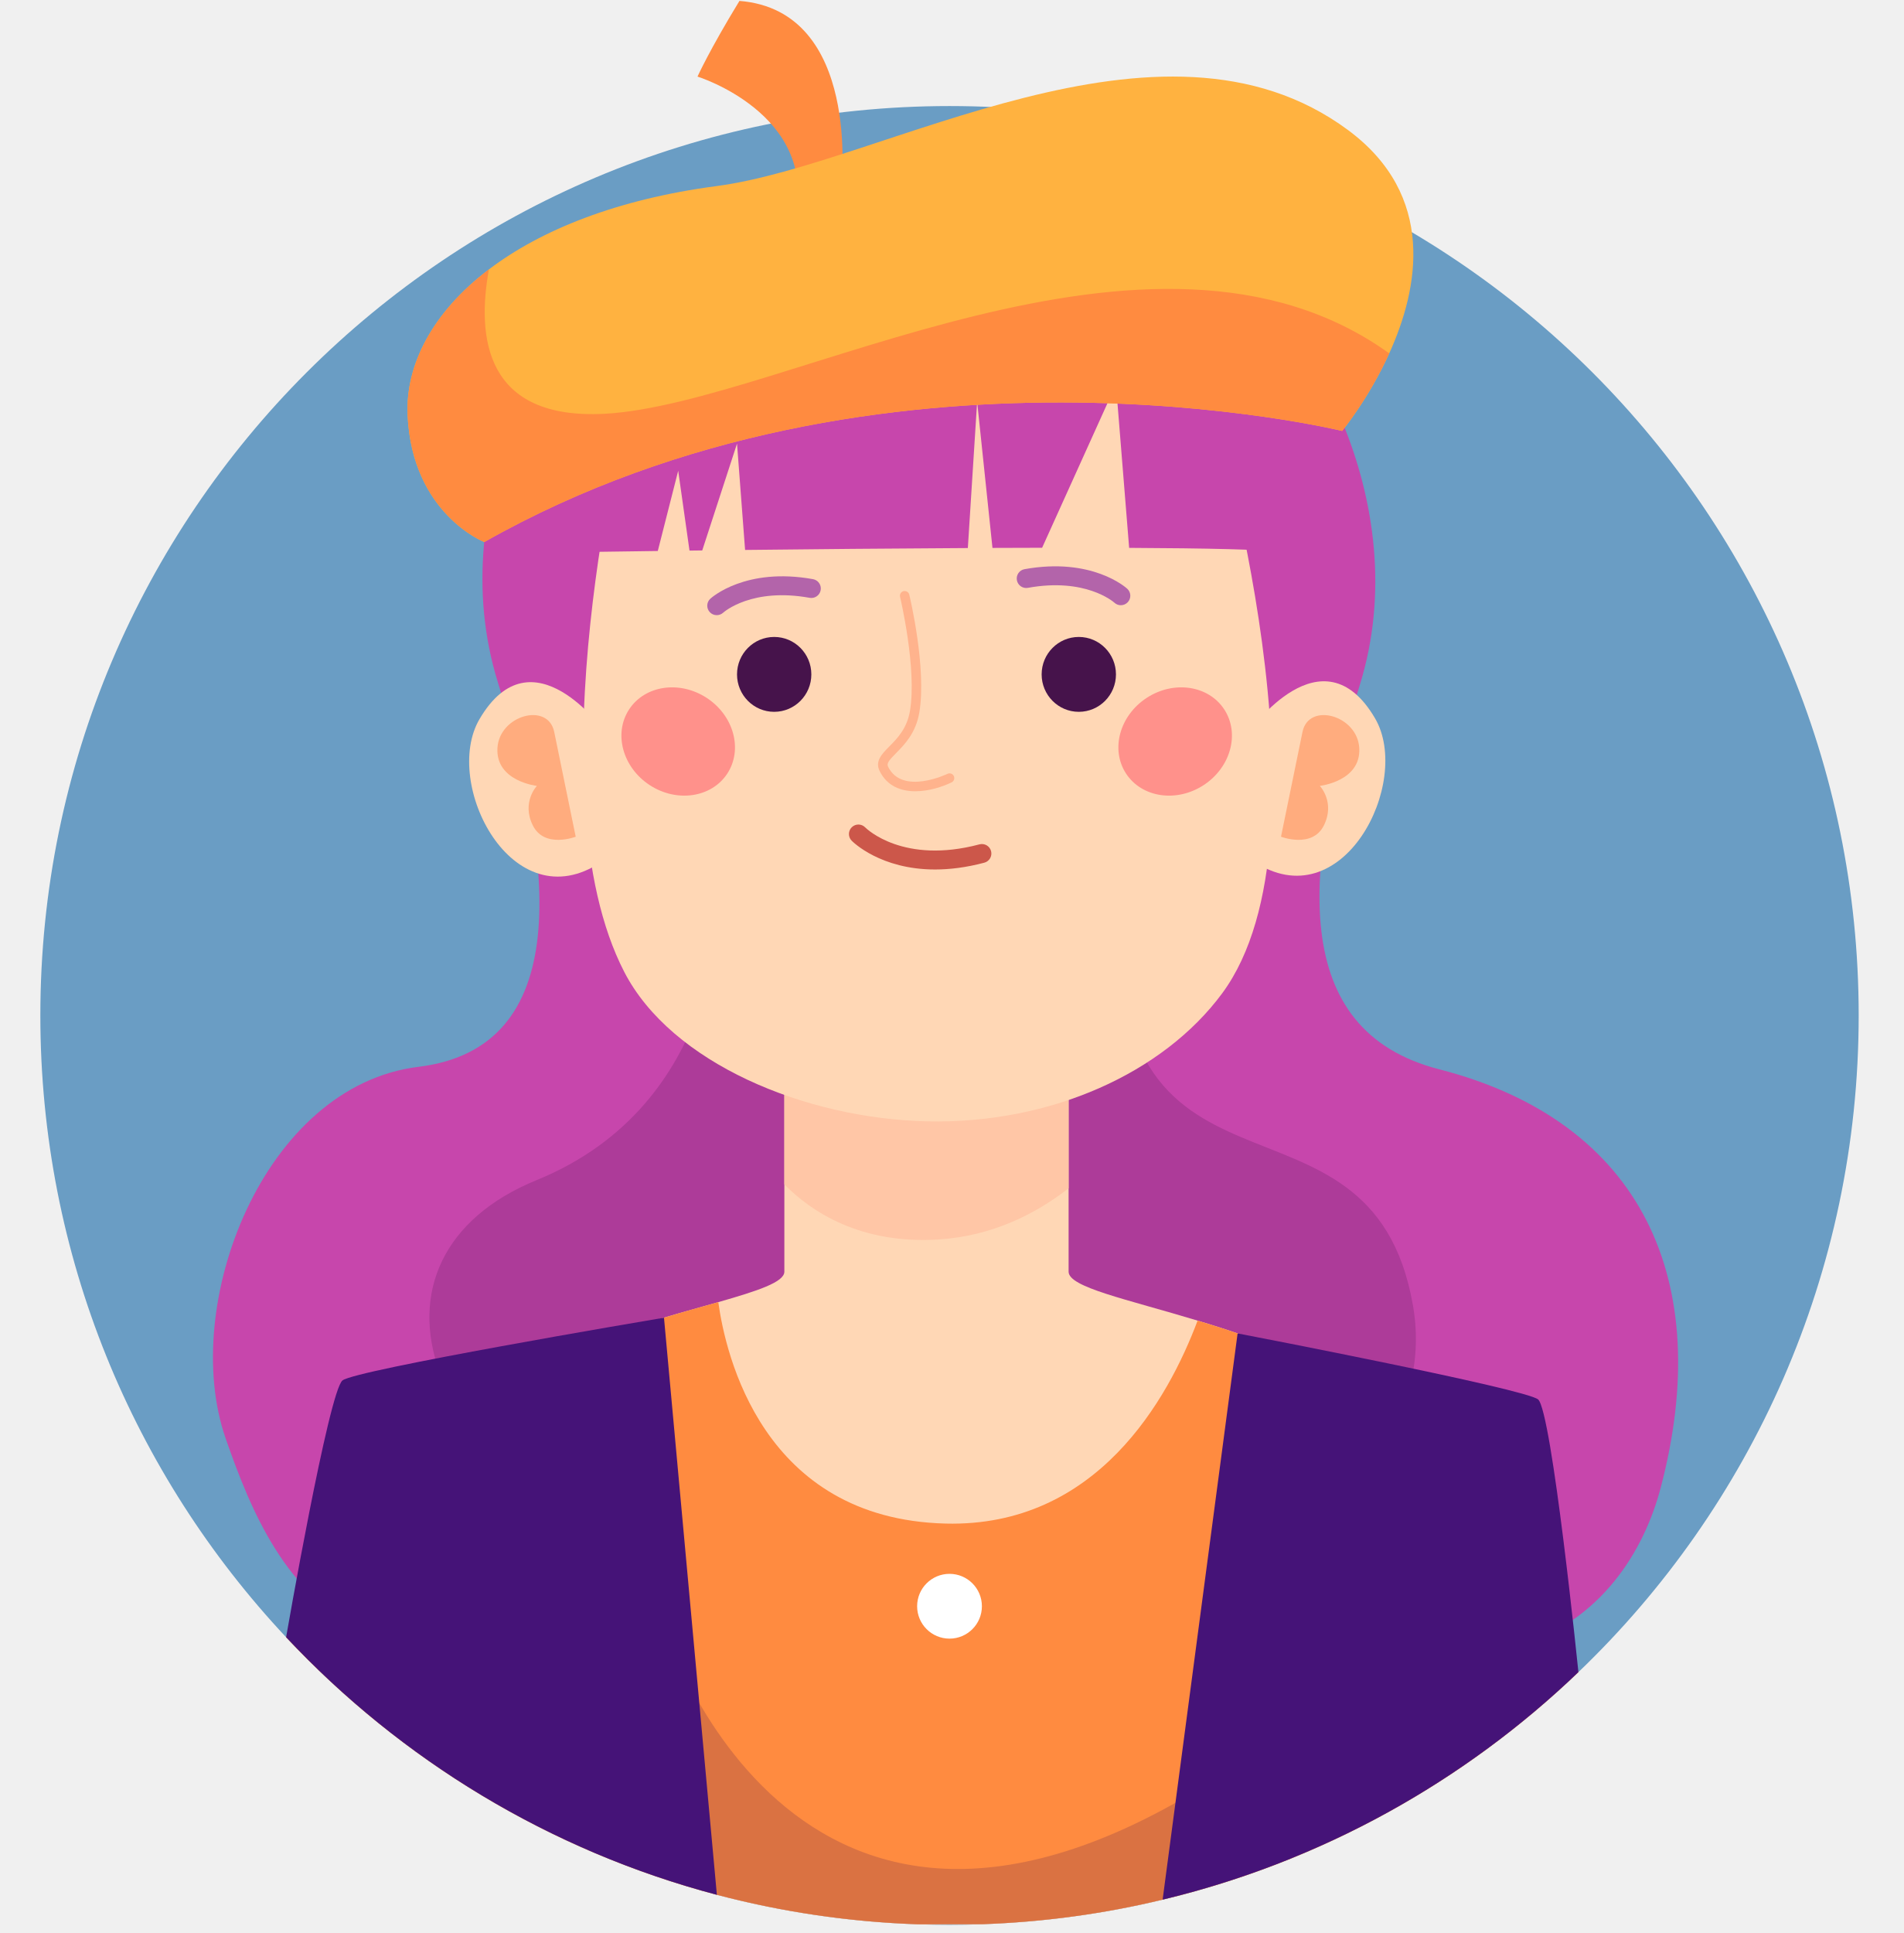
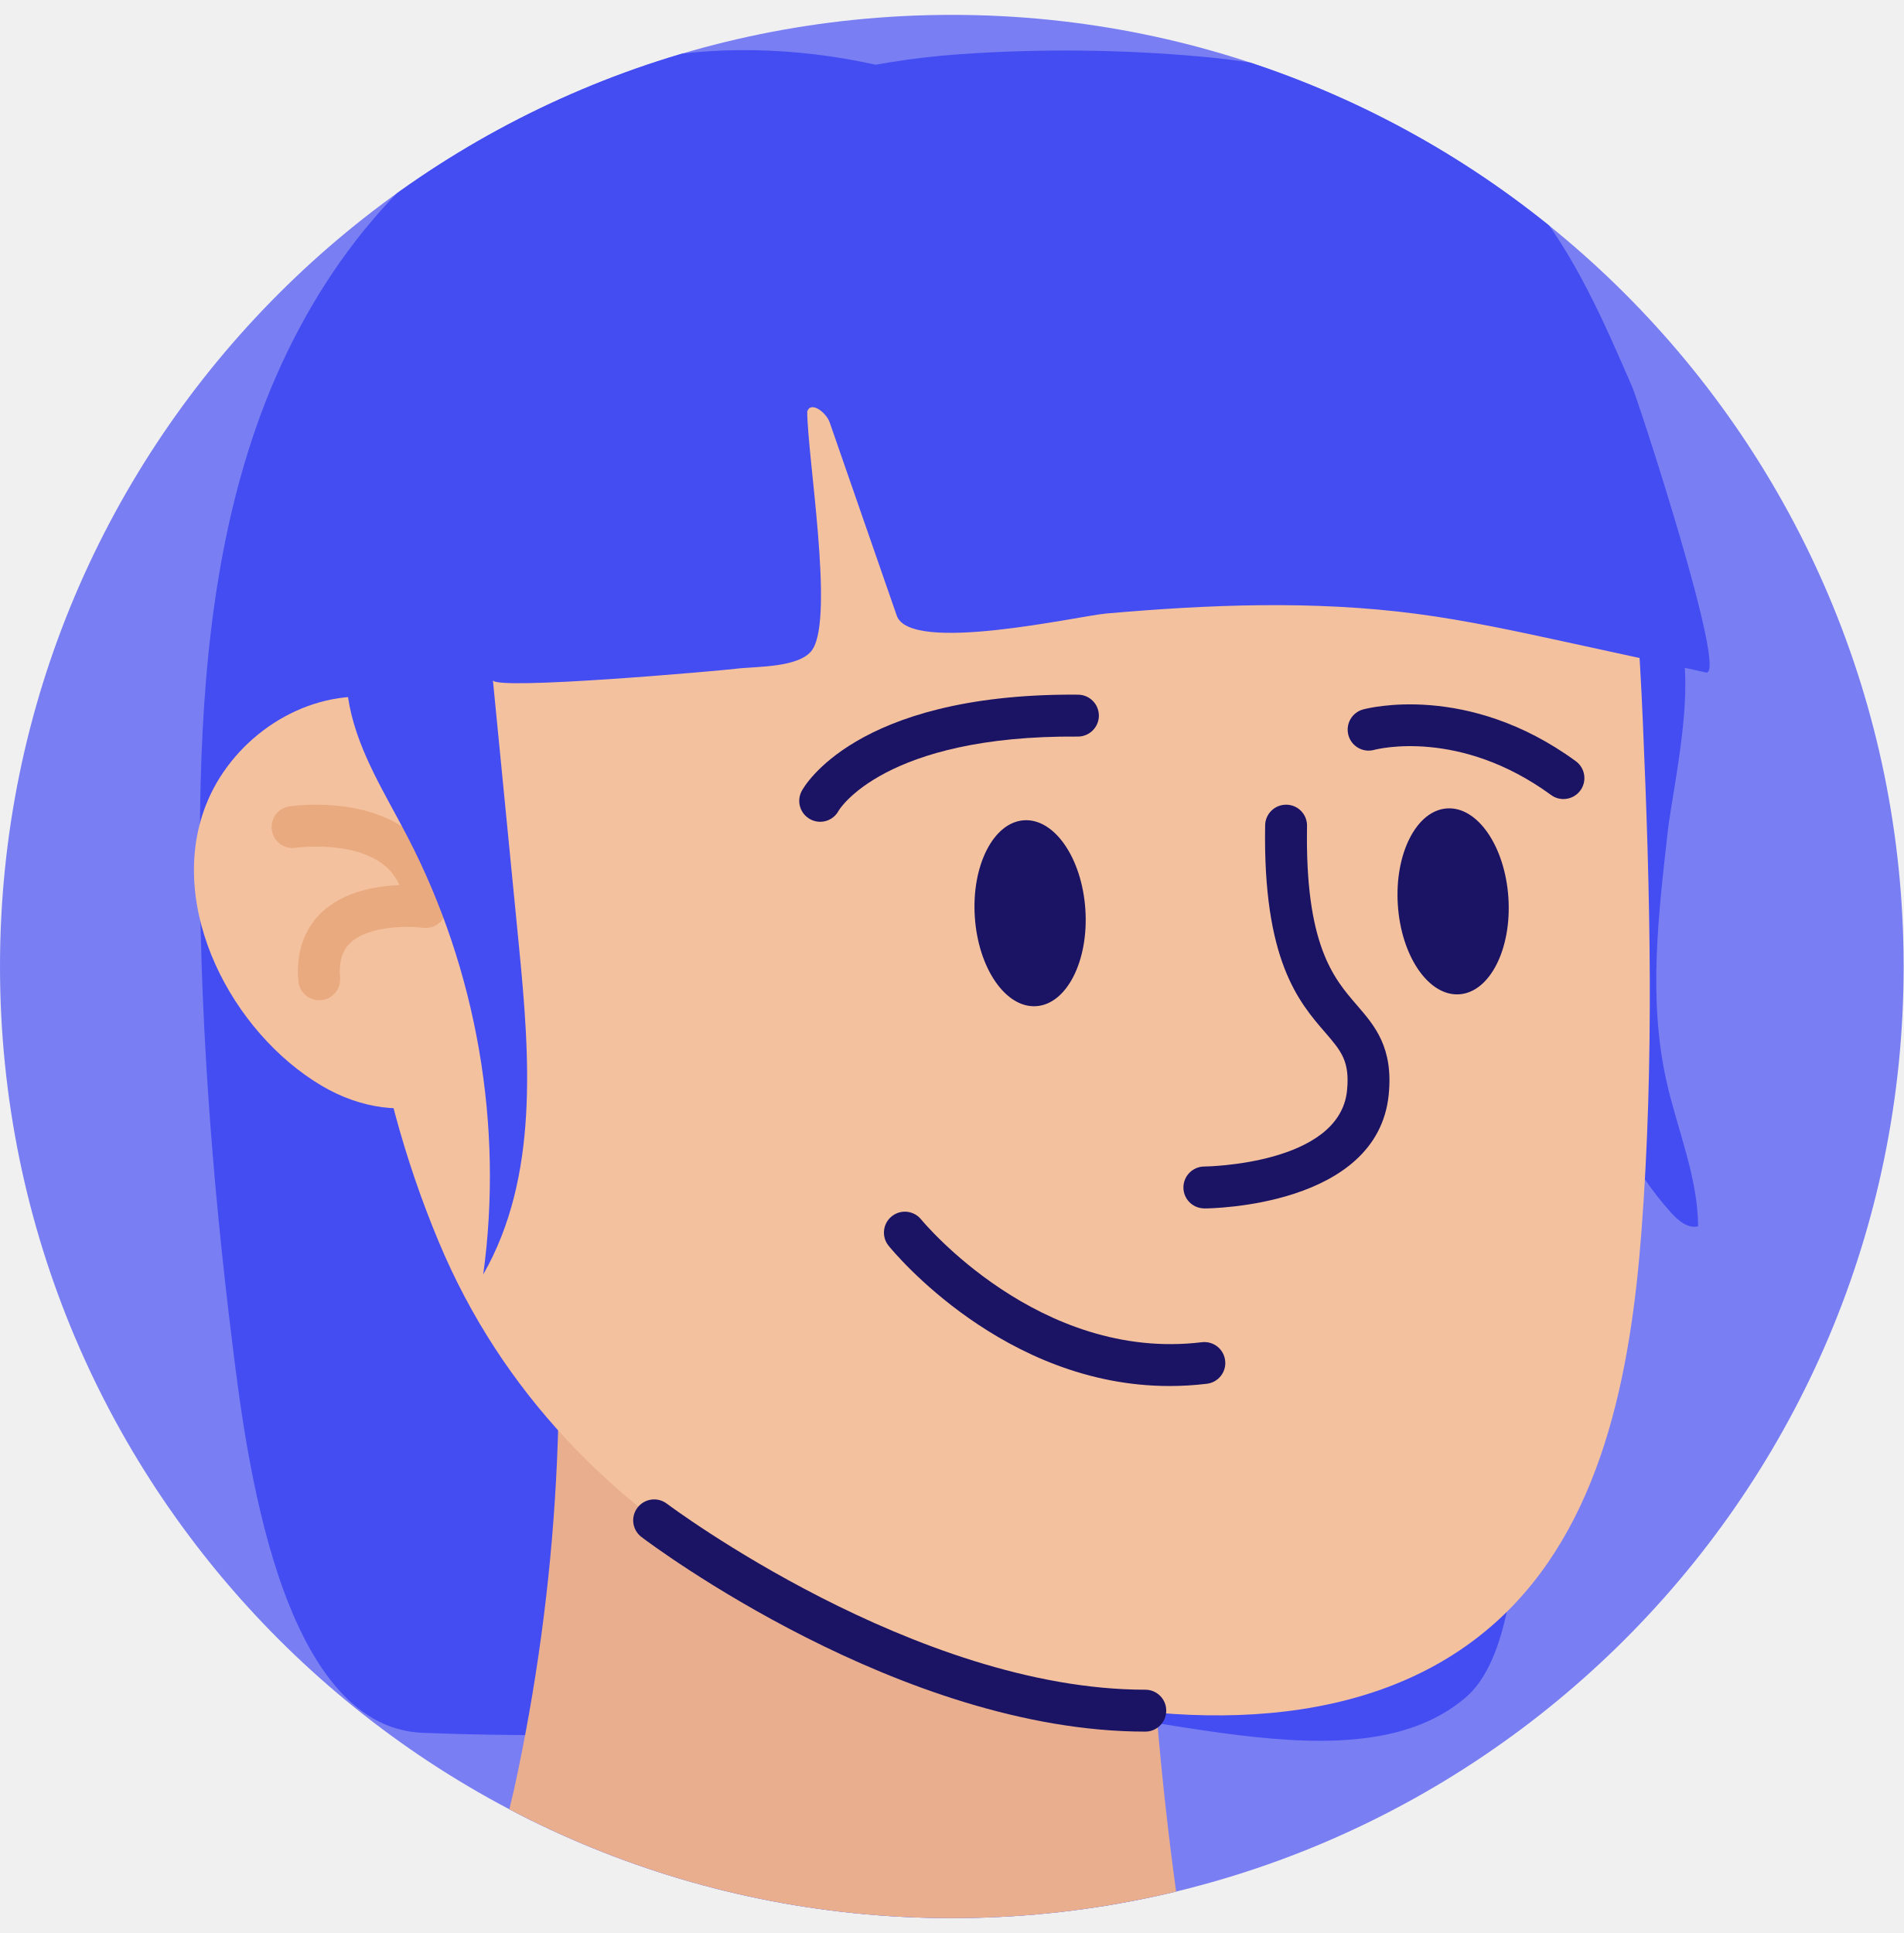
- <svg xmlns="http://www.w3.org/2000/svg" width="100%" height="100%" viewBox="0 0 1113 1130" version="1.1" xml:space="preserve" style="fill-rule:evenodd;clip-rule:evenodd;stroke-linejoin:round;stroke-miterlimit:2;">
-   <g>
-     <path d="M1086.78,593.617c-0,150.903 -62.9,287.175 -163.871,383.879c-91.106,87.338 -213.302,142.59 -348.355,147.356c-6.429,0.277 -12.857,0.387 -19.341,0.387c-6.207,0 -12.414,-0.11 -18.62,-0.332c-145.583,-4.988 -276.258,-68.552 -369.304,-167.805c-89.112,-95.041 -143.698,-222.89 -143.698,-363.485c-0,-293.603 238.019,-531.622 531.622,-531.622c293.603,0 531.567,238.019 531.567,531.622Z" style="fill:#6a9dc4;fill-rule:nonzero;" />
-     <path d="M841.51,625.089c-88.519,-22.765 -79.713,-117.319 -46.379,-224.818c33.339,-107.5 -32.791,-218.607 -84.246,-251.497c-81.902,-52.348 -253.647,-53.794 -335.549,-1.446c-51.455,32.89 -117.585,143.997 -84.246,251.496c33.339,107.499 44.345,213.752 -46.379,224.819c-90.73,11.067 -139.725,139.375 -112.847,217.01c29.942,86.485 82.301,193.69 303.661,56.238c53.079,-32.963 86.773,-92.204 107.383,-163.189c20.571,71.622 54.354,131.451 107.793,164.63c221.361,137.452 301.118,44.201 320.287,-28.529c31.937,-121.177 -10.918,-214.229 -129.478,-244.714Z" style="fill:#c746ac;fill-rule:nonzero;" />
-     <path d="M419.765,528.768c-0,-0 3.186,116.626 -106.042,161.127c-109.229,44.5 -76.732,174.975 106.053,244.27c182.784,69.294 431.332,-28.912 406.367,-171.147c-24.966,-142.235 -186.16,-38.144 -170.787,-245.035l-235.591,10.785Z" style="fill:#46134b;fill-opacity:0.2;fill-rule:nonzero;" />
-     <g>
-       <g>
-         <path d="M922.907,977.496c-91.106,87.338 -213.302,142.59 -348.355,147.356c-10.973,0.055 -21.89,0.055 -32.863,0.055l-5.098,-0c-145.583,-4.988 -276.258,-68.552 -369.304,-167.805c28.152,-75.811 79.247,-121.032 129.012,-149.96c5.653,-3.325 11.527,-6.429 17.512,-9.31c7.316,-3.547 14.797,-6.817 22.278,-9.809c12.248,-4.932 24.606,-9.2 36.465,-12.968c17.346,-5.486 33.694,-9.975 47.438,-13.854c23.053,-6.595 38.626,-11.694 38.626,-17.79l-0,-187.422l166.198,-0l-0,187.422c-0,9.089 33.472,15.905 75.423,28.596c8.534,2.549 17.457,5.376 26.49,8.534c9.698,3.325 19.618,7.094 29.371,11.306c8.146,3.491 16.237,7.315 24.107,11.526c4.267,2.273 8.479,4.656 12.635,7.149c52.203,31.644 104.906,81.852 130.065,166.974Z" style="fill:#ffd7b5;fill-rule:nonzero;" />
-       </g>
-       <path d="M624.816,588.796l-0,105.848c-18.842,14.686 -44.224,27.875 -75.867,29.925c-46.108,2.938 -74.87,-16.459 -90.331,-32.197l-0,-94.321l162.374,-15.185l3.824,5.93Z" style="fill:#ffc6a6;fill-rule:nonzero;" />
-       <path d="M366.475,240.457c-0,0 -56.327,221.488 -1.452,327.74c27.437,53.129 105.543,85.826 177.464,87.328c71.921,1.496 137.663,-28.203 172.111,-74.82c68.895,-93.235 -5.027,-340.248 -5.027,-340.248c0,0 -113.628,-122.218 -343.096,0Z" style="fill:#ffd7b5;fill-rule:nonzero;" />
-       <g>
-         <path d="M353.529,427.758c0,-0 -42.355,-59.99 -73.184,-7.332c-21.912,37.424 19.091,118.361 71.184,83.509l2,-76.177Z" style="fill:#ffd7b5;fill-rule:nonzero;" />
-       </g>
-       <g>
-         <path d="M730.802,427.242c-0,0 42.356,-59.989 73.185,-7.331c21.912,37.423 -19.092,118.361 -71.179,83.509l-2.006,-76.178Z" style="fill:#ffd7b5;fill-rule:nonzero;" />
-       </g>
-       <g>
-         <g>
-           <path d="M474.395,394.236c0,12.086 -9.731,21.884 -21.729,21.884c-11.998,0 -21.729,-9.798 -21.729,-21.884c-0,-12.087 9.726,-21.885 21.729,-21.885c12.003,-0.005 21.729,9.798 21.729,21.885Z" style="fill:#46134b;fill-rule:nonzero;" />
-           <path d="M652.508,394.236c-0,12.086 -9.726,21.884 -21.73,21.884c-11.997,0 -21.729,-9.798 -21.729,-21.884c0,-12.087 9.726,-21.885 21.729,-21.885c11.998,-0.005 21.73,9.798 21.73,21.885Z" style="fill:#46134b;fill-rule:nonzero;" />
-         </g>
-       </g>
-       <path d="M425.262,452.214c-9.194,14.081 -29.504,17.107 -45.365,6.755c-15.861,-10.352 -21.264,-30.164 -12.064,-44.245c9.193,-14.082 29.504,-17.108 45.365,-6.756c15.86,10.352 21.263,30.158 12.064,44.246Z" style="fill:#ff918b;fill-rule:nonzero;" />
-       <path d="M658.404,452.214c9.194,14.081 29.505,17.107 45.365,6.755c15.861,-10.352 21.264,-30.164 12.065,-44.245c-9.194,-14.082 -29.505,-17.108 -45.365,-6.756c-15.855,10.352 -21.259,30.158 -12.065,44.246Z" style="fill:#ff918b;fill-rule:nonzero;" />
-       <path d="M535.189,462.555c-8.297,-0 -16.399,-2.893 -20.821,-11.738c-2.909,-5.824 1.219,-9.997 5.592,-14.42c4.616,-4.666 10.357,-10.479 12.092,-20.742c4.178,-24.744 -5.686,-66.33 -5.786,-66.746c-0.36,-1.485 0.56,-2.987 2.051,-3.341c1.496,-0.333 2.987,0.565 3.341,2.045c0.422,1.745 10.231,43.098 5.864,68.961c-2.029,11.998 -8.723,18.776 -13.617,23.719c-4.494,4.539 -5.569,6.057 -4.577,8.041c8.34,16.681 34.392,4.173 34.658,4.04c1.369,-0.659 3.032,-0.111 3.708,1.269c0.676,1.369 0.11,3.032 -1.264,3.702c-5.265,2.594 -13.344,5.21 -21.241,5.21Z" style="fill:#ffb38d;fill-rule:nonzero;" />
-       <path d="M419.077,359.616c-1.507,0 -3.009,-0.604 -4.101,-1.806c-2.044,-2.256 -1.906,-5.725 0.333,-7.787c0.826,-0.759 20.71,-18.559 60.073,-11.454c3.014,0.548 5.009,3.43 4.466,6.439c-0.548,3.015 -3.413,5.01 -6.439,4.472c-33.6,-6.101 -49.931,8.113 -50.613,8.723c-1.064,0.942 -2.394,1.413 -3.719,1.413Z" style="fill:#b364aa;fill-rule:nonzero;" />
-       <path d="M655.351,353.803c-1.33,-0 -2.666,-0.477 -3.724,-1.447c-0.743,-0.653 -17.075,-14.791 -50.613,-8.711c-3.021,0.548 -5.897,-1.463 -6.44,-4.472c-0.549,-3.01 1.452,-5.897 4.467,-6.44c39.385,-7.099 59.247,10.69 60.073,11.449c2.25,2.073 2.394,5.581 0.321,7.831c-1.097,1.191 -2.588,1.79 -4.084,1.79Z" style="fill:#b364aa;fill-rule:nonzero;" />
-       <path d="M324.053,427.863l12.568,61.275c0,0 -18.243,7.044 -25.043,-6.55c-6.794,-13.594 2.344,-23.176 2.344,-23.176c0,0 -24.09,-2.649 -23.07,-22.017c1.02,-19.363 29.593,-27.138 33.201,-9.532Z" style="fill:#ffac7e;fill-rule:nonzero;" />
-       <path d="M761.575,427.863l-12.568,61.275c-0,0 18.243,7.044 25.043,-6.55c6.794,-13.594 -2.344,-23.176 -2.344,-23.176c-0,0 24.09,-2.649 23.07,-22.017c-1.02,-19.363 -29.587,-27.138 -33.201,-9.532Z" style="fill:#ffac7e;fill-rule:nonzero;" />
-     </g>
-     <path d="M663.597,186.137c-57.662,-11.854 -210.931,-0 -210.931,-0l-111.661,54.459l-4.389,82.167c-0,0 18.648,-0.282 47.997,-0.665l11.932,-46.905l6.605,46.673c2.433,-0.028 4.921,-0.061 7.454,-0.089l20.333,-62.439l4.721,62.151c39.114,-0.438 85.355,-0.876 130.243,-1.109l5.436,-85.548l8.962,85.476c9.82,-0.044 19.523,-0.072 29.027,-0.088l43.176,-95.479l7.714,95.534c45.188,0.216 79.541,0.931 88.791,2.488c34.237,5.764 -27.748,-124.773 -85.41,-136.626Z" style="fill:#c746ac;fill-rule:nonzero;" />
-     <path d="M546.754,508.291c-31.865,-0 -47.964,-16.01 -48.806,-16.864c-2.139,-2.194 -2.095,-5.697 0.094,-7.836c2.183,-2.139 5.675,-2.106 7.819,0.072c0.948,0.953 22.483,21.741 66.834,9.931c2.971,-0.781 5.996,0.975 6.783,3.935c0.787,2.953 -0.969,5.99 -3.929,6.783c-10.718,2.843 -20.316,3.979 -28.795,3.979Z" style="fill:#cc574a;fill-rule:nonzero;" />
-     <path d="M491.88,108.779c-0,0 12.02,-102.55 -59.519,-108.247c-17.407,28.49 -24.528,44.234 -24.528,44.234c0,0 69.693,21.707 57.263,81.542l26.784,-17.529Z" style="fill:#ff8b40;fill-rule:nonzero;" />
-     <path d="M812.294,206.58c-12.081,26.601 -27.543,45.332 -27.543,45.332c0,-0 -270.161,-66.058 -501.586,64.949c0,0 -42.172,-16.459 -44.832,-74.148c-1.331,-29.483 14.63,-60.239 47.548,-85.233c30.203,-22.943 74.758,-41.009 133.169,-48.712c97.147,-12.802 259.465,-113.939 369.137,-32.752c51.76,38.349 41.397,92.492 24.107,130.564Z" style="fill:#ffb240;fill-rule:nonzero;" />
-     <path d="M812.294,206.58c-12.081,26.601 -27.543,45.332 -27.543,45.332c0,-0 -270.161,-66.058 -501.586,64.949c0,0 -42.172,-16.459 -44.832,-74.148c-1.331,-29.483 14.63,-60.239 47.548,-85.233c-7.26,39.513 -2.328,88.17 67.776,84.401c104.573,-5.652 319.649,-135.163 458.637,-35.301Z" style="fill:#ff8b40;fill-rule:nonzero;" />
-     <path d="M922.907,977.496c-48.268,46.329 -105.293,83.57 -168.303,109.062c-24.107,9.753 -49.1,17.789 -74.814,23.94c-33.916,8.202 -69.161,13.079 -105.238,14.354c-10.973,0.055 -21.89,0.055 -32.863,0.055l-5.098,-0c-40.455,-1.386 -79.746,-7.315 -117.431,-17.235c-25.99,-6.872 -51.261,-15.683 -75.534,-26.213c-67.111,-29.149 -127.017,-71.765 -176.339,-124.357c28.152,-75.811 79.247,-121.032 129.012,-149.96c5.653,-3.325 11.527,-6.429 17.512,-9.31c7.316,-3.547 14.797,-6.817 22.278,-9.809c12.248,-4.932 24.606,-9.2 36.465,-12.968c5.154,-1.663 10.252,-3.159 15.185,-4.655c0.055,-0.056 0.055,-0.056 0.11,-0c0.167,-0.056 0.278,-0.111 0.388,-0.111c11.472,-3.436 22.223,-6.428 31.755,-9.088c4.156,30.258 25.714,126.74 132.891,129.455c88.447,2.217 130.121,-72.763 147.356,-118.649c7.537,2.272 15.406,4.711 23.386,7.481c0,0 0.111,0 0.277,0.056c0.943,0.332 1.885,0.665 2.827,0.997c9.698,3.325 19.618,7.094 29.371,11.306c8.146,3.491 16.237,7.315 24.107,11.526c4.267,2.273 8.479,4.656 12.635,7.149c52.203,31.644 104.906,81.852 130.065,166.974Z" style="fill:#ff8b40;fill-rule:nonzero;" />
-     <path d="M754.604,1086.56c-24.107,9.753 -49.1,17.789 -74.814,23.94c-33.916,8.202 -69.161,13.079 -105.238,14.354c-10.973,0.055 -21.89,0.055 -32.863,0.055l-5.098,-0c-40.455,-1.386 -79.746,-7.315 -117.431,-17.235c-25.99,-6.872 -51.261,-15.683 -75.534,-26.213l41.841,-138.378c-0,0 74.647,260.63 330.067,93.656c16.853,17.402 29.649,34.027 39.07,49.821Z" style="fill:#46134b;fill-opacity:0.2;fill-rule:nonzero;" />
-     <path d="M419.16,1107.67c-97.867,-25.825 -184.707,-78.915 -251.873,-150.57c0,0 24.938,-143.698 32.974,-150.126c7.758,-6.207 176.893,-34.803 187.478,-36.576c0.055,-0.056 0.055,-0.056 0.11,-0c0.278,-0.111 0.388,-0.111 0.388,-0.111l30.923,337.383Z" style="fill:#451378;fill-rule:nonzero;" />
-     <path d="M922.907,977.496c-66.723,64.007 -150.182,110.724 -243.117,133.002l43.835,-331.01c0,0 0.111,0 0.277,0.056c7.593,1.441 167.473,32.253 175.397,38.515c8.036,6.429 23.608,159.437 23.608,159.437Z" style="fill:#451378;fill-rule:nonzero;" />
-     <path d="M574.119,938.981c0,-10.458 -8.478,-18.937 -18.936,-18.937c-10.457,0 -18.936,8.479 -18.936,18.937c-0,10.457 8.479,18.936 18.936,18.936c10.458,-0 18.936,-8.479 18.936,-18.936Z" style="fill:#fff;fill-rule:nonzero;" />
+ <svg xmlns="http://www.w3.org/2000/svg" width="64" height="65" viewBox="0 0 64 65" fill="none">
+   <g clip-path="url(#clip0_77824_16472)">
+     <path d="M64 0.5H0V64.5H64V0.5Z" fill="#797EF3" />
+     <path d="M39.668 64.5H16.165C16.735 62.412 17.197 60.563 17.282 60.175C18.031 56.743 18.505 53.262 18.694 49.769C18.793 47.957 18.816 46.142 18.762 44.33C18.725 43.074 18.153 41.067 18.723 39.87C19.813 37.575 24.883 40.27 27.135 40.563C31.002 41.067 34.934 40.83 38.813 40.595C38.223 48.563 38.513 56.583 39.668 64.5Z" fill="#797EF3" />
+     <path d="M56.019 36.326C56.381 37.966 57.078 39.555 57.09 41.236C56.742 41.321 56.419 41.043 56.179 40.776C53.649 37.957 52.845 34.021 52.313 30.269C51.986 27.952 51.145 24.105 52.243 21.911C52.803 20.793 54.828 19.494 55.985 20.569C57.353 21.843 56.249 26.333 56.068 27.968C55.759 30.74 55.409 33.566 56.019 36.326Z" fill="#444DF2" />
+     <path d="M36.06 4.78C34.981 4.167 33.861 3.626 32.7 3.17C27.743 1.227 21.92 1.03 17.225 3.545C13.095 5.758 10.202 9.853 8.644 14.273C7.086 18.693 6.743 23.445 6.719 28.13C6.688 33.826 7.109 39.518 7.811 45.169C8.259 48.784 9.377 58.077 14.214 58.269C20.152 58.503 26.112 58.209 31.999 57.395C37.013 56.702 45.274 60.519 49.28 57.076C51.672 55.019 50.8 47.627 51.826 44.643C53.074 41.018 54.005 37.249 54.116 33.416C54.263 28.364 52.949 23.276 50.372 18.928C49.001 16.615 47.29 14.518 45.465 12.545C42.696 9.552 39.589 6.785 36.06 4.78Z" fill="#444DF2" />
+     <path d="M39.668 64.5H16.165C16.735 62.412 17.197 60.563 17.282 60.175C18.031 56.743 18.505 53.262 18.694 49.769C18.793 47.957 18.816 46.142 18.762 44.33C18.725 43.074 18.153 41.067 18.723 39.87C19.813 37.575 24.883 40.27 27.135 40.563C31.002 41.067 34.934 40.83 38.813 40.595C38.223 48.563 38.513 56.583 39.668 64.5Z" fill="#E8AE8E" />
+     <path d="M19.037 48.396C22.949 52.597 28.335 55.261 34.117 56.754C39.621 58.174 46.102 58.342 50.315 54.526C53.856 51.321 54.821 46.191 55.184 41.428C55.62 35.722 55.481 29.987 55.232 24.271C55.123 21.785 54.991 19.283 54.395 16.869C53.492 13.218 51.238 8.367 47.669 6.746C43.358 4.789 38.194 4.274 33.529 4.801C30.154 5.182 26.72 5.587 23.617 6.965C20.829 8.204 17.216 9.785 15.727 12.551C13.839 16.058 12.765 20.113 12.308 24.053C11.614 30.028 12.425 36.195 14.748 41.751C15.812 44.302 17.275 46.505 19.037 48.396Z" fill="#F4C19F" />
+     <path d="M15.754 25.07C14.936 24.103 13.793 23.459 12.233 23.424C9.941 23.371 7.745 24.951 6.916 27.089C5.581 30.534 7.813 34.737 10.822 36.514C13.495 38.091 16.632 37.172 17.412 34.053C17.758 32.669 17.622 31.217 17.482 29.798C17.316 28.088 16.804 26.311 15.754 25.07Z" fill="#F4C19F" />
+     <path d="M10.73 33.635C10.369 33.635 10.062 33.359 10.03 32.993C9.926 31.8 10.393 31.083 10.803 30.691C11.549 29.978 12.639 29.793 13.428 29.763C13.309 29.493 13.135 29.268 12.903 29.084C11.851 28.247 9.96 28.505 9.94 28.508C9.556 28.567 9.197 28.302 9.139 27.918C9.08 27.534 9.345 27.174 9.729 27.116C9.83 27.101 12.234 26.754 13.779 27.982C14.519 28.57 14.936 29.4 15.017 30.446C15.033 30.657 14.953 30.866 14.799 31.011C14.644 31.157 14.433 31.225 14.222 31.198C13.753 31.138 12.398 31.113 11.773 31.712C11.499 31.975 11.388 32.354 11.433 32.871C11.466 33.259 11.179 33.6 10.793 33.634C10.771 33.634 10.751 33.635 10.73 33.635Z" fill="#EAAA7F" />
+     <path d="M27.32 21.832C27.316 21.838 27.314 21.843 27.31 21.848C26.888 22.466 25.394 22.405 24.749 22.487C24.212 22.554 16.607 23.228 16.571 22.871C16.861 25.834 17.152 28.798 17.442 31.761C17.811 35.527 18.125 39.572 16.246 42.856C16.933 37.848 16.032 32.633 13.704 28.145C12.963 26.716 12.068 25.326 11.753 23.746C11.483 22.387 11.663 20.979 11.95 19.623C12.667 16.247 14.05 13.013 15.999 10.164C19.576 4.934 26.068 2.264 32.232 1.826C34.971 1.632 37.725 1.66 40.459 1.911C44.376 2.27 48.837 3.545 51.423 6.705C52.945 8.567 53.919 10.804 54.874 13.011C55.091 13.514 58.12 22.78 57.353 22.612C55.794 22.273 54.236 21.934 52.677 21.594C51.004 21.231 49.33 20.866 47.633 20.642C44.165 20.185 40.659 20.326 37.185 20.631C36.275 20.71 30.601 22.007 30.148 20.7C29.398 18.537 28.646 16.373 27.896 14.21C27.773 13.857 27.258 13.48 27.139 13.835C27.141 15.321 28.045 20.712 27.32 21.832Z" fill="#444DF2" />
+     <path d="M40.49 40.634C40.102 40.634 39.787 40.321 39.786 39.933C39.785 39.544 40.099 39.228 40.486 39.226C40.532 39.226 45.03 39.17 45.286 36.677C45.387 35.686 45.09 35.342 44.552 34.718C43.666 33.694 42.454 32.291 42.534 27.75C42.541 27.366 42.854 27.059 43.238 27.059C43.242 27.059 43.247 27.059 43.251 27.059C43.64 27.065 43.95 27.386 43.942 27.776C43.871 31.779 44.838 32.898 45.617 33.798C46.223 34.499 46.85 35.226 46.687 36.821C46.301 40.569 40.73 40.634 40.493 40.636C40.493 40.634 40.491 40.634 40.49 40.634Z" fill="#1B1464" />
+     <path d="M34.837 33.834C35.863 33.767 36.603 32.313 36.49 30.587C36.377 28.861 35.453 27.516 34.426 27.583C33.4 27.651 32.66 29.105 32.773 30.831C32.886 32.557 33.81 33.902 34.837 33.834Z" fill="#1B1464" />
+     <path d="M49.058 33.435C50.085 33.368 50.825 31.914 50.712 30.188C50.598 28.461 49.675 27.116 48.648 27.184C47.622 27.251 46.881 28.705 46.995 30.431C47.108 32.158 48.032 33.502 49.058 33.435Z" fill="#1B1464" />
+     <path d="M52.562 26.869C52.418 26.869 52.273 26.826 52.148 26.734C49.074 24.487 46.311 25.186 46.194 25.217C45.819 25.317 45.434 25.095 45.333 24.72C45.232 24.346 45.45 23.961 45.823 23.857C45.965 23.819 49.333 22.932 52.978 25.596C53.292 25.825 53.361 26.265 53.132 26.58C52.994 26.769 52.78 26.869 52.562 26.869Z" fill="#1B1464" />
+     <path d="M27.574 27.634C27.464 27.634 27.351 27.608 27.246 27.552C26.902 27.37 26.77 26.945 26.952 26.601C27.022 26.467 28.746 23.358 36.051 23.358C36.115 23.358 36.179 23.358 36.245 23.36C36.634 23.362 36.946 23.68 36.944 24.069C36.941 24.455 36.626 24.768 36.239 24.768C36.238 24.768 36.236 24.768 36.234 24.768C29.722 24.72 28.21 27.232 28.197 27.257C28.072 27.497 27.827 27.634 27.574 27.634Z" fill="#1B1464" />
+     <path d="M39.319 46.607C33.747 46.607 30.041 42.095 29.874 41.89C29.63 41.588 29.677 41.144 29.98 40.901C30.282 40.656 30.725 40.704 30.97 41.007C31.027 41.077 34.938 45.799 40.406 45.134C40.792 45.088 41.143 45.361 41.189 45.748C41.237 46.133 40.962 46.485 40.575 46.531C40.147 46.583 39.728 46.607 39.319 46.607Z" fill="#1B1464" />
+     <path d="M38.504 58.228C30.297 58.228 21.919 51.952 21.567 51.685C21.257 51.45 21.195 51.009 21.431 50.699C21.665 50.389 22.107 50.328 22.418 50.562C22.501 50.625 30.776 56.819 38.505 56.819C38.894 56.819 39.209 57.134 39.209 57.523C39.209 57.912 38.893 58.228 38.504 58.228Z" fill="#1B1464" />
  </g>
+   <defs>
+     <clipPath id="clip0_77824_16472">
+       <rect y="0.5" width="64" height="64" rx="32" fill="white" />
+     </clipPath>
+   </defs>
</svg>
